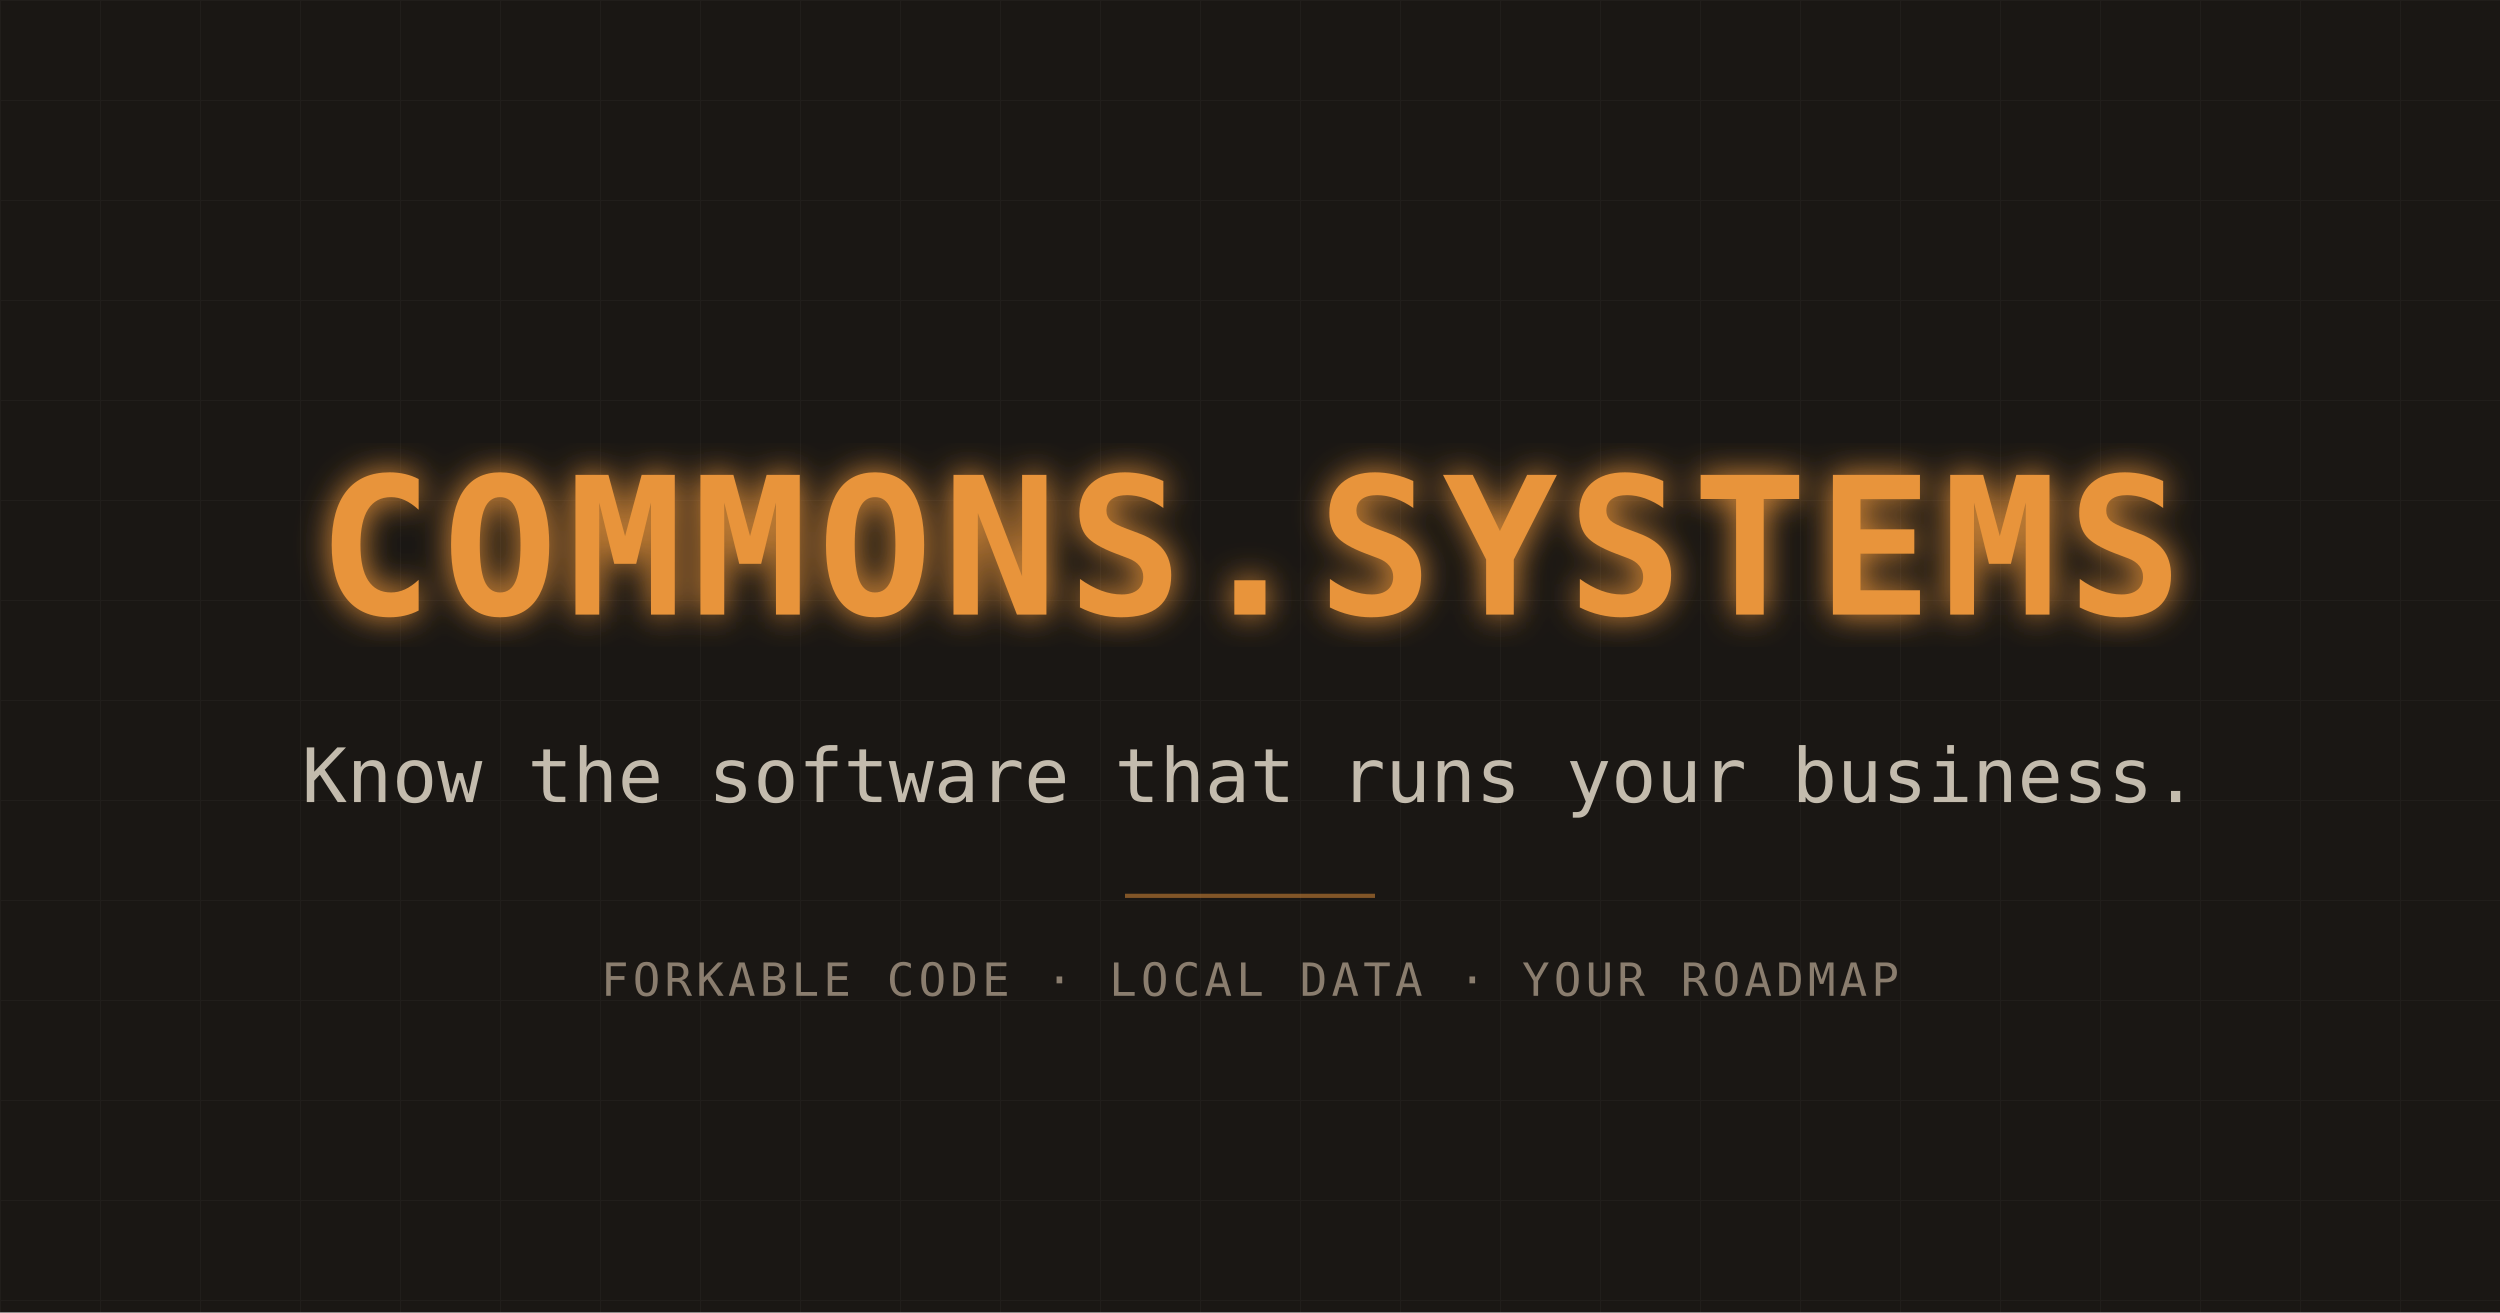
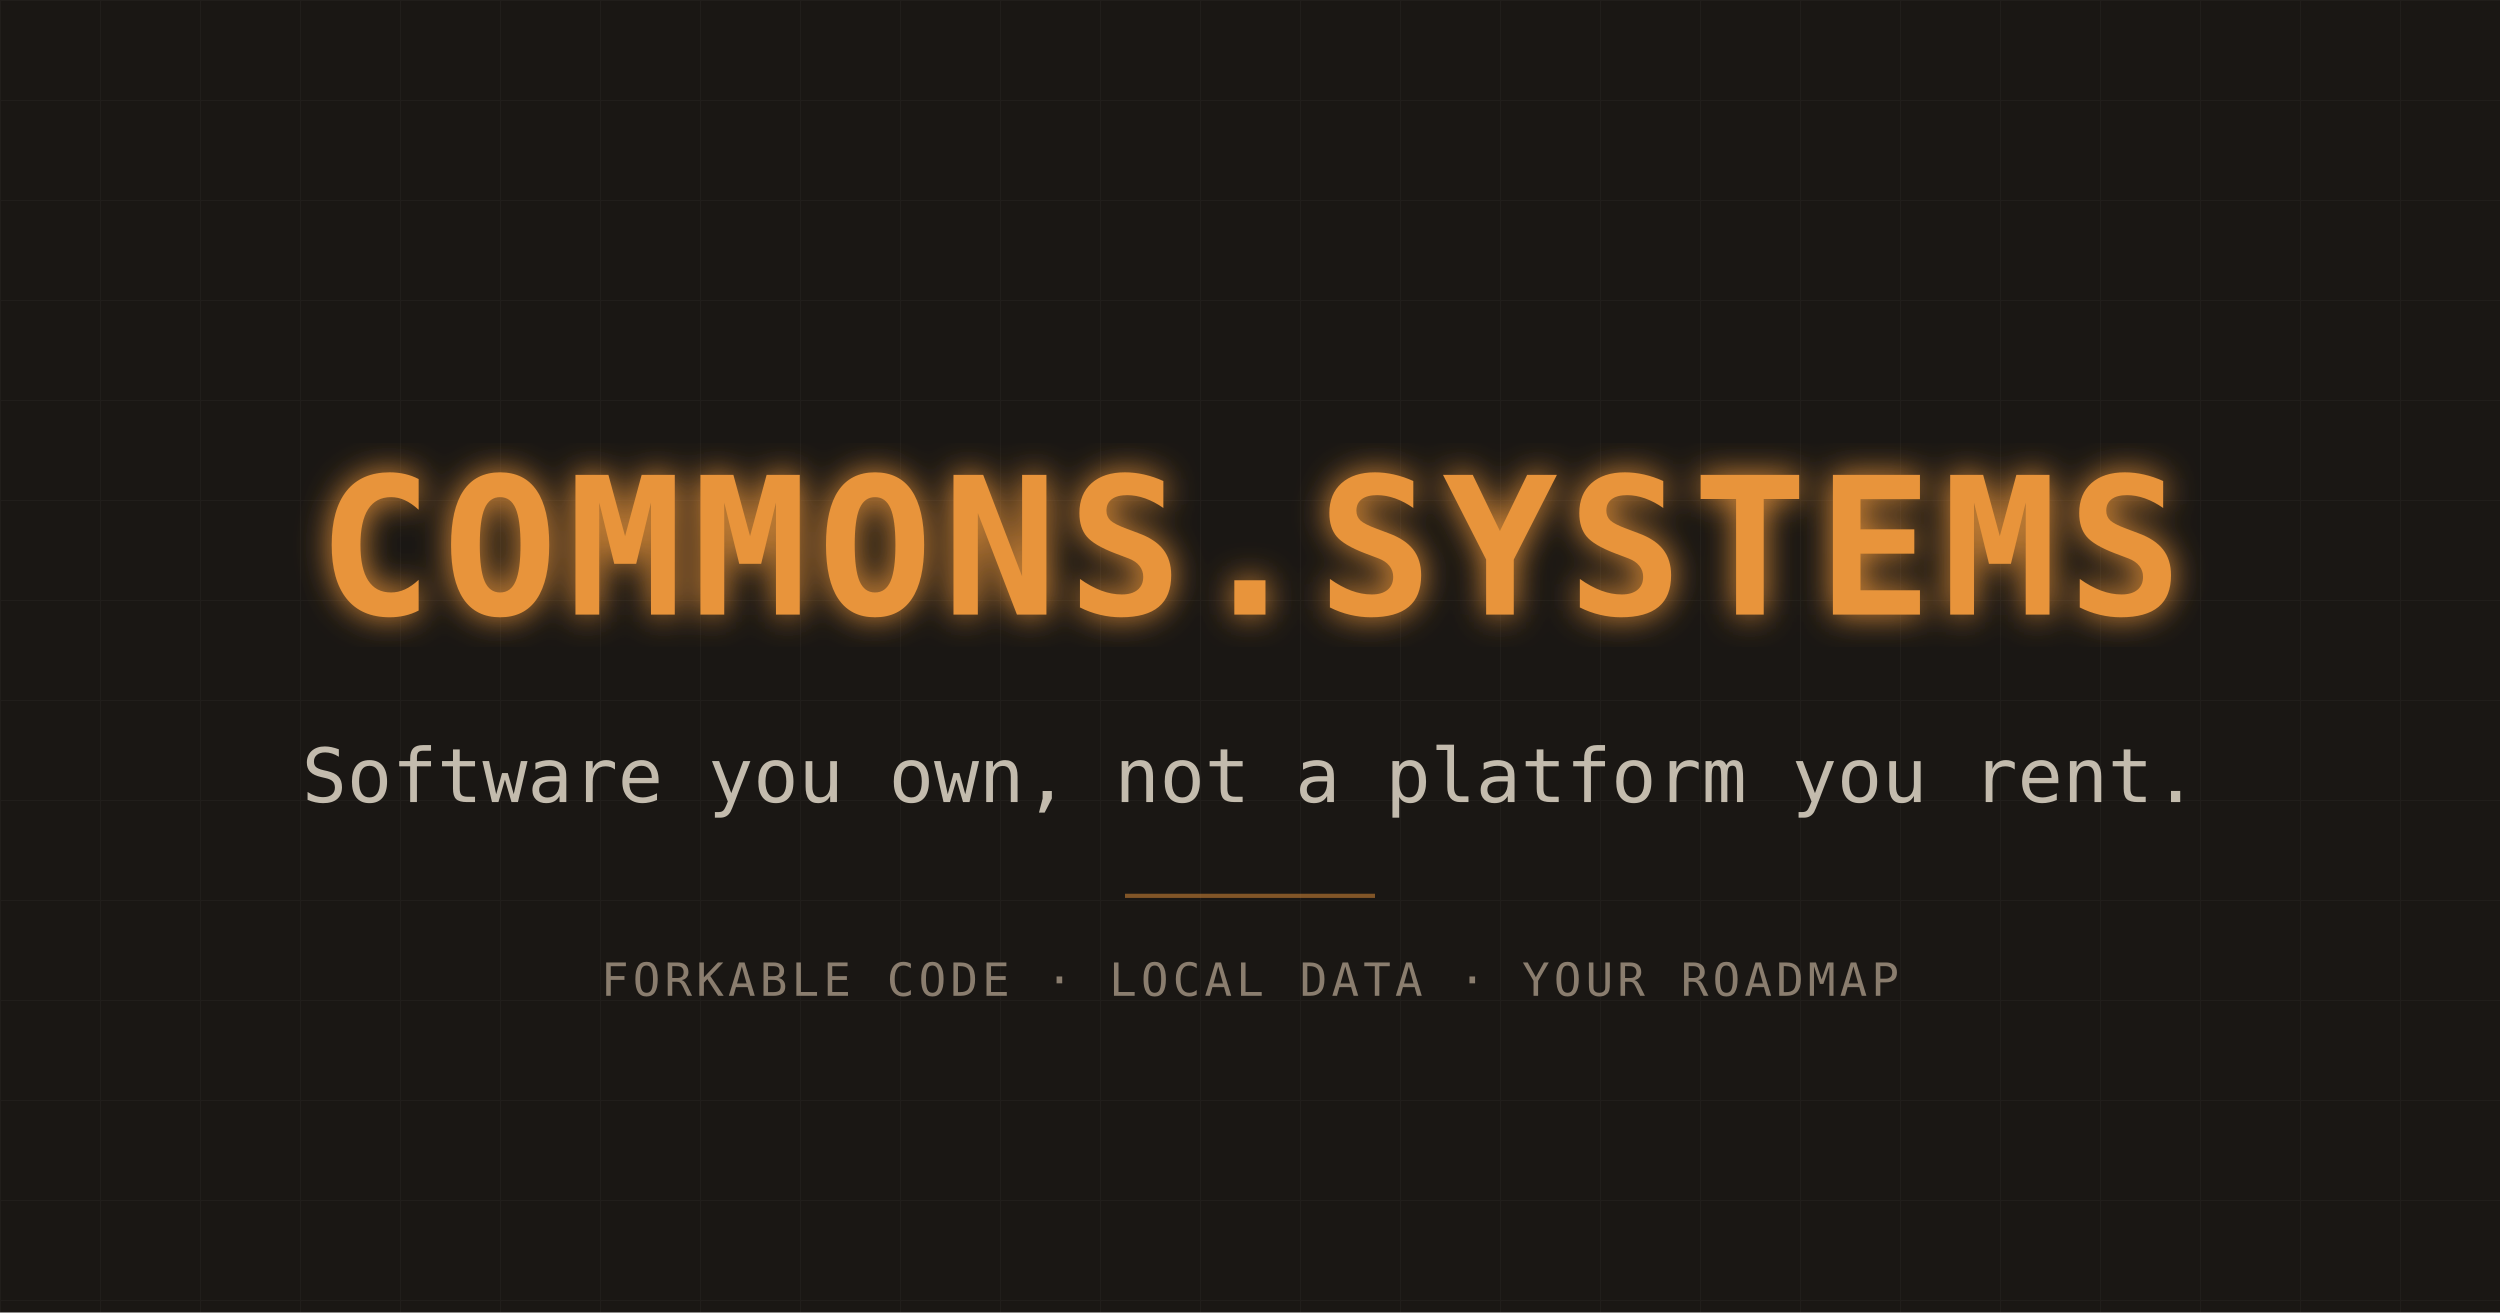
<svg xmlns="http://www.w3.org/2000/svg" width="1200" height="630" viewBox="0 0 1200 630">
  <defs>
    <pattern id="grid" x="0" y="0" width="48" height="48" patternUnits="userSpaceOnUse">
      <path d="M 48 0 L 0 0 0 48" fill="none" stroke="rgba(224, 216, 200, 0.04)" stroke-width="1" />
    </pattern>
    <filter id="glow" x="-20%" y="-20%" width="140%" height="140%">
      <feGaussianBlur stdDeviation="8" result="blur" />
      <feMerge>
        <feMergeNode in="blur" />
        <feMergeNode in="SourceGraphic" />
      </feMerge>
    </filter>
  </defs>
  <rect width="1200" height="630" fill="#1a1714" />
  <rect width="1200" height="630" fill="url(#grid)" />
  <text x="600" y="295" font-family="'IBM Plex Mono', ui-monospace, Menlo, Consolas, 'DejaVu Sans Mono', monospace" font-size="92" font-weight="700" letter-spacing="4.6" fill="#e8943a" text-anchor="middle" filter="url(#glow)">COMMONS.SYSTEMS</text>
-   <text x="600" y="385" font-family="'IBM Plex Mono', ui-monospace, Menlo, Consolas, 'DejaVu Sans Mono', monospace" font-size="36" font-weight="400" fill="#e0d8c8" text-anchor="middle" opacity="0.85">Know the software that runs your business.</text>
+   <text x="600" y="385" font-family="'IBM Plex Mono', ui-monospace, Menlo, Consolas, 'DejaVu Sans Mono', monospace" font-size="36" font-weight="400" fill="#e0d8c8" text-anchor="middle" opacity="0.85">Software you own, not a platform you rent.</text>
  <line x1="540" y1="430" x2="660" y2="430" stroke="#e8943a" stroke-width="2" opacity="0.5" />
  <text x="600" y="478" font-family="'IBM Plex Mono', ui-monospace, Menlo, Consolas, 'DejaVu Sans Mono', monospace" font-size="22" font-weight="400" fill="#8a7d6e" text-anchor="middle" letter-spacing="2">FORKABLE CODE · LOCAL DATA · YOUR ROADMAP</text>
</svg>
